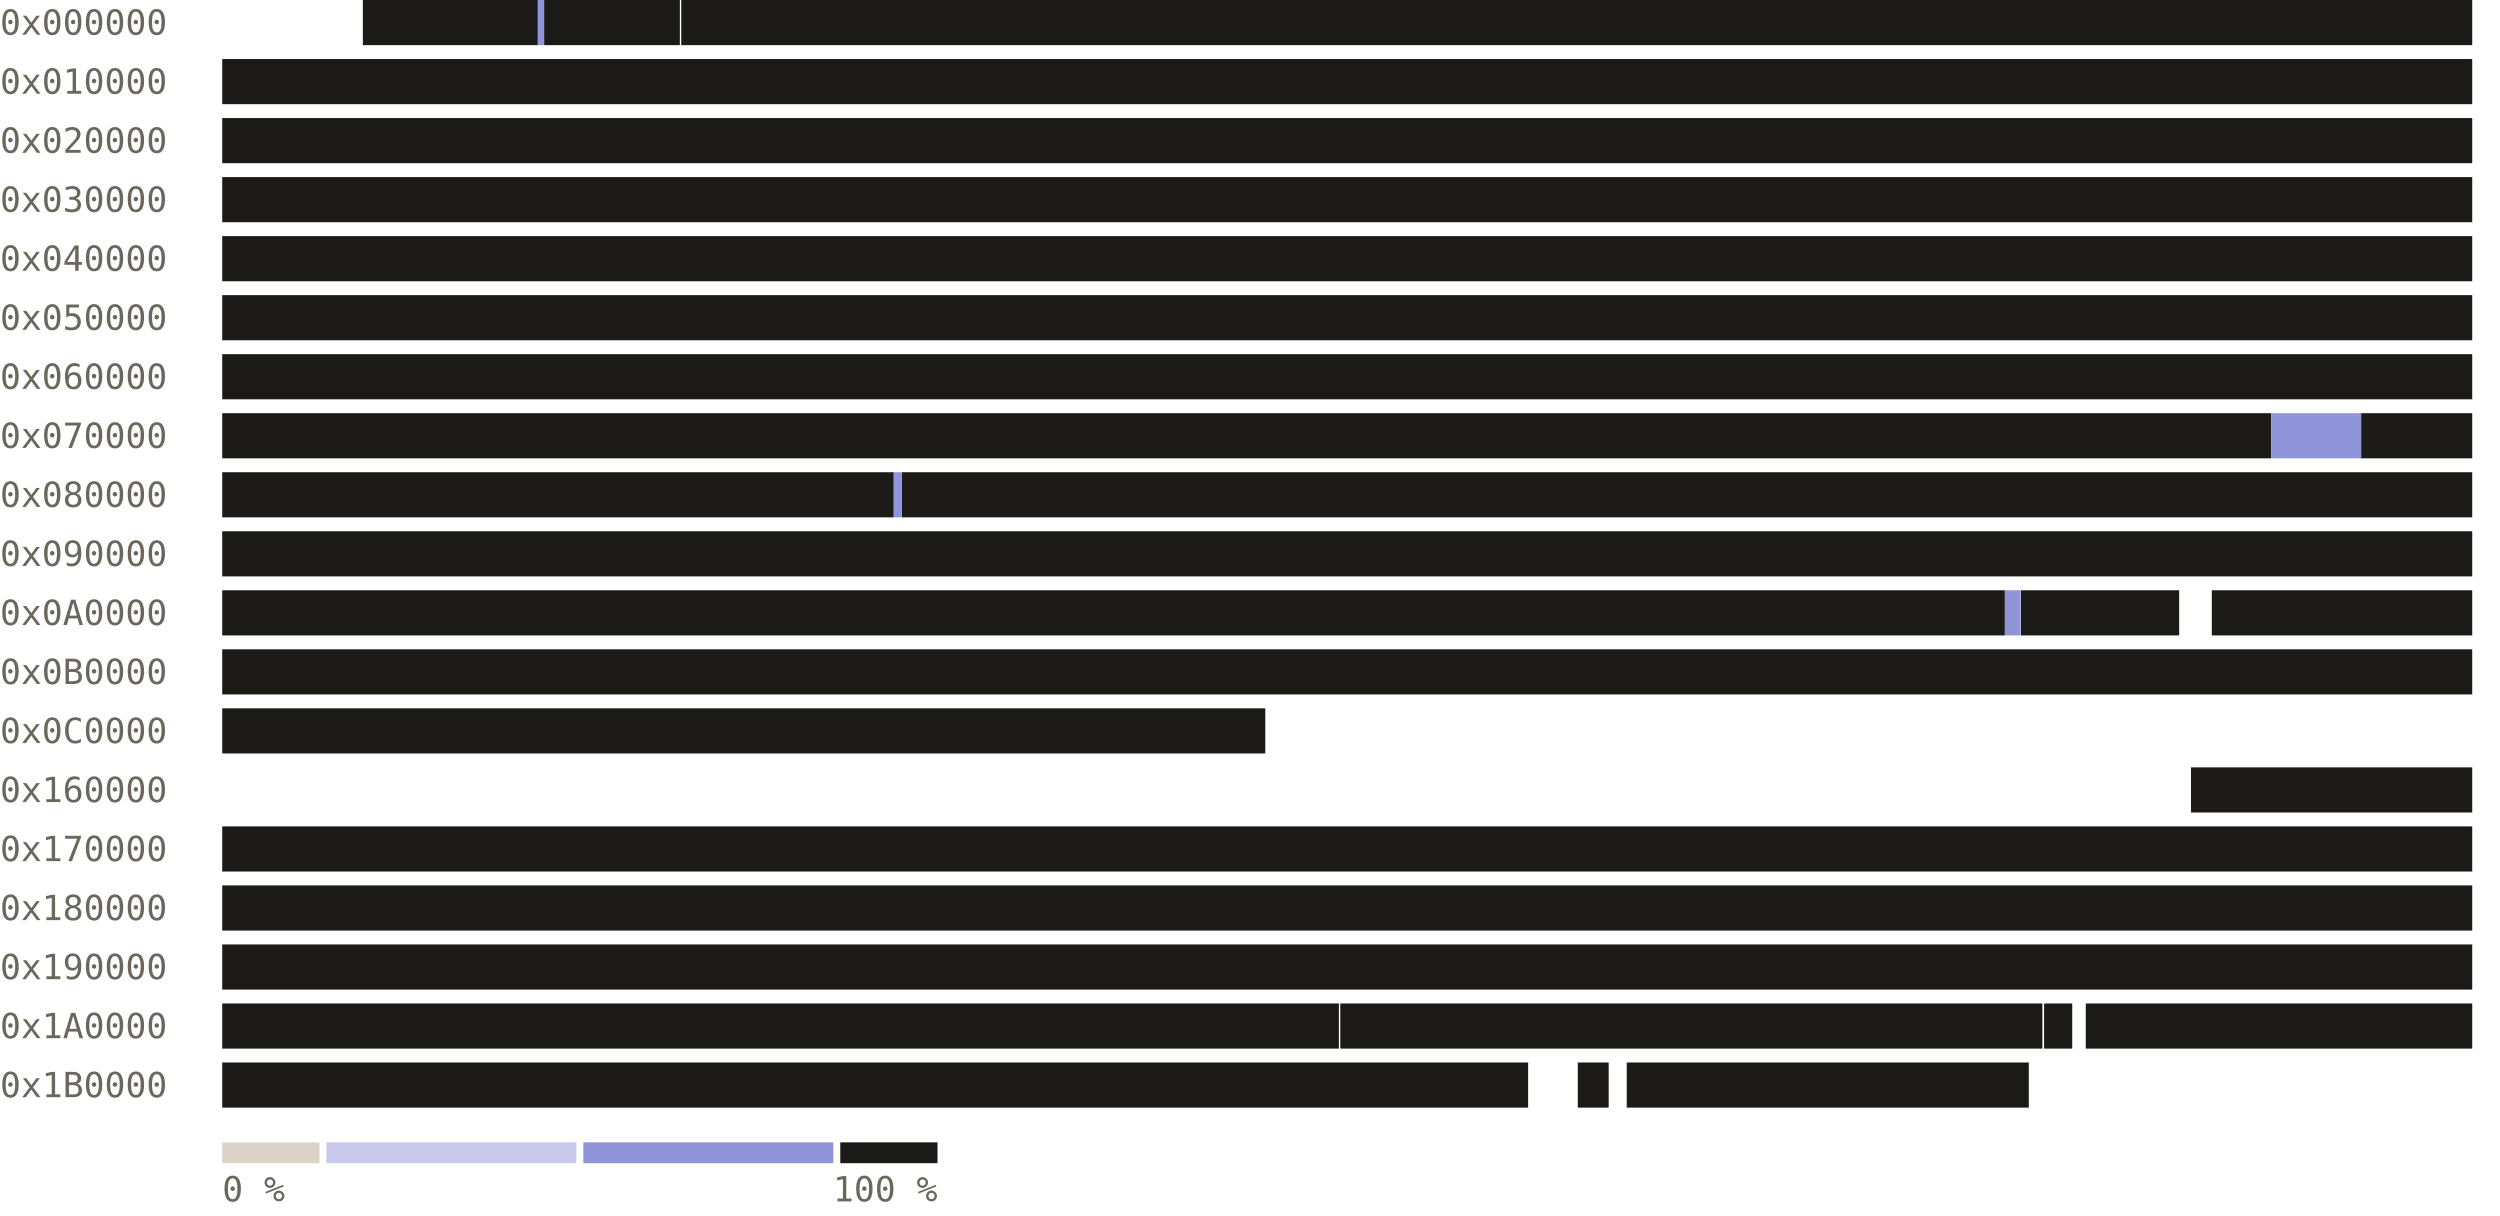
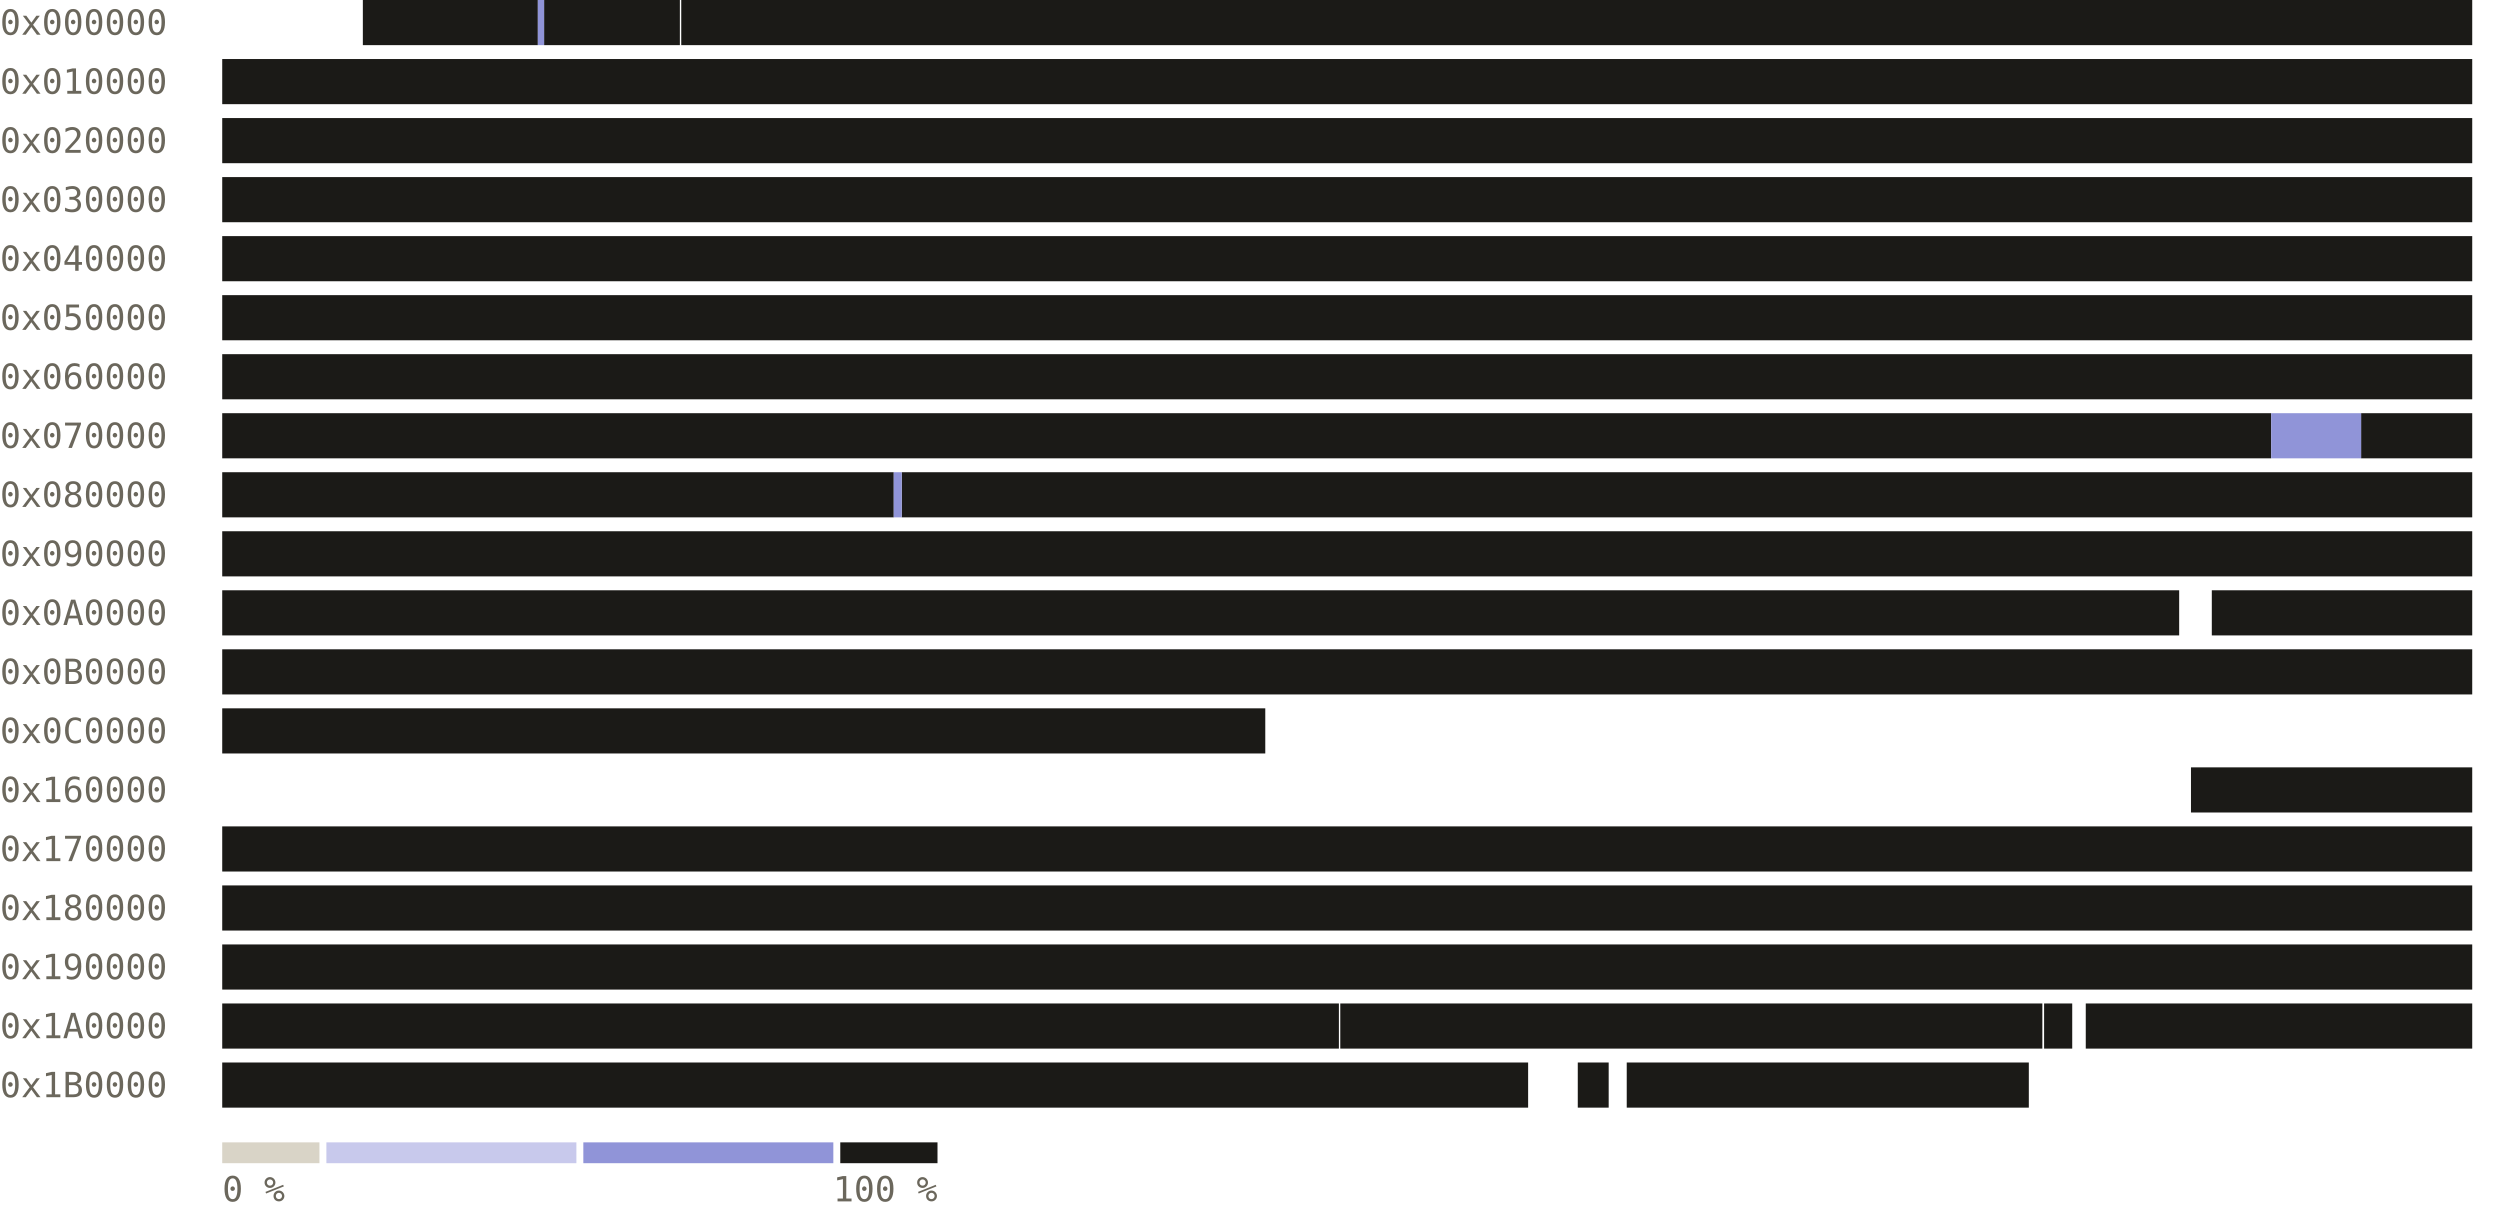
<svg xmlns="http://www.w3.org/2000/svg" viewBox="0 0 720 350" width="720" height="350">
  <style>text{font:10px monospace;fill:#6b675c}.q0{fill:#d9d4c7}.q1{fill:#e3e2f2}.q2{fill:#d6d6ef}.q3{fill:#c8c9ec}.q4{fill:#babce8}.q5{fill:#acafe4}.q6{fill:#9ea2df}.q7{fill:#9094d8}.q8{fill:#8186cf}.q9{fill:#7277c4}.q10{fill:#1b1a17}@media (prefers-color-scheme:dark){text{fill:#a8a293}.q0{fill:#4a463d}.q1{fill:#35375a}.q2{fill:#3c3f66}.q3{fill:#444772}.q4{fill:#4d517f}.q5{fill:#575b8c}.q6{fill:#62669a}.q7{fill:#6e72a8}.q8{fill:#7b7fb6}.q9{fill:#888cc4}.q10{fill:#d6d0bd}}</style>
  <text x="0" y="10">0x000000</text>
  <text x="0" y="27">0x010000</text>
  <text x="0" y="44">0x020000</text>
  <text x="0" y="61">0x030000</text>
  <text x="0" y="78">0x040000</text>
  <text x="0" y="95">0x050000</text>
  <text x="0" y="112">0x060000</text>
  <text x="0" y="129">0x070000</text>
  <text x="0" y="146">0x080000</text>
  <text x="0" y="163">0x090000</text>
  <text x="0" y="180">0x0A0000</text>
  <text x="0" y="197">0x0B0000</text>
  <text x="0" y="214">0x0C0000</text>
  <text x="0" y="231">0x160000</text>
  <text x="0" y="248">0x170000</text>
  <text x="0" y="265">0x180000</text>
  <text x="0" y="282">0x190000</text>
  <text x="0" y="299">0x1A0000</text>
  <text x="0" y="316">0x1B0000</text>
-   <path class="q10" d="M104.5 0h50.4v13h-50.4zM156.7 0h39.1v13h-39.1zM196.2 0h515.8v13h-515.8zM64 17h648v13h-648zM64 34h648v13h-648zM64 51h648v13h-648zM64 68h648v13h-648zM64 85h648v13h-648zM64 102h648v13h-648zM64 119h590.1v13h-590.1zM680 119h32v13h-32zM64 136h193.4v13h-193.4zM259.7 136h452.3v13h-452.3zM64 153h648v13h-648zM64 170h513.4v13h-513.4zM582 170h45.6v13h-45.6zM637 170h75v13h-75zM64 187h648v13h-648zM64 204h300.4v13h-300.4zM631 221h81v13h-81zM64 238h648v13h-648zM64 255h648v13h-648zM64 272h648v13h-648zM64 289h321.6v13h-321.6zM386 289h202.2v13h-202.2zM588.7 289h8.1v13h-8.1zM600.7 289h111.3v13h-111.3zM64 306h376.1v13h-376.1zM454.4 306h8.9v13h-8.9zM468.5 306h115.8v13h-115.8z" />
-   <path class="q7" d="M154.9 0h1.8v13h-1.8zM654.1 119h25.9v13h-25.9zM257.4 136h2.3v13h-2.3zM577.4 170h4.5v13h-4.5z" />
+   <path class="q10" d="M104.5 0h50.4v13h-50.4zM156.7 0h39.1v13h-39.1zM196.2 0h515.8v13h-515.8zM64 17h648v13h-648zM64 34h648v13h-648zM64 51h648v13h-648zM64 68h648v13h-648zM64 85h648v13h-648zM64 102h648v13h-648zM64 119h590.1v13h-590.1zM680 119h32v13h-32zM64 136h193.4v13h-193.4zM259.7 136h452.3v13h-452.3zM64 153h648v13h-648zM64 170h563.6v13h-563.6zM637 170h75v13h-75zM64 187h648v13h-648zM64 204h300.4v13h-300.4zM631 221h81v13h-81zM64 238h648v13h-648zM64 255h648v13h-648zM64 272h648v13h-648zM64 289h321.6v13h-321.6zM386 289h202.2v13h-202.2zM588.7 289h8.1v13h-8.1zM600.7 289h111.3v13h-111.3zM64 306h376.1v13h-376.1zM454.4 306h8.9v13h-8.9zM468.5 306h115.8v13h-115.8z" />
+   <path class="q7" d="M154.9 0h1.8v13h-1.8zM654.1 119h25.9v13h-25.9zM257.4 136h2.3v13h-2.3z" />
  <rect class="q0" x="64" y="329" width="28" height="6" />
  <rect class="q3" x="94" y="329" width="72" height="6" />
  <rect class="q7" x="168" y="329" width="72" height="6" />
  <rect class="q10" x="242" y="329" width="28" height="6" />
  <text x="64" y="346">0 %</text>
  <text x="270" y="346" text-anchor="end">100 %</text>
</svg>
